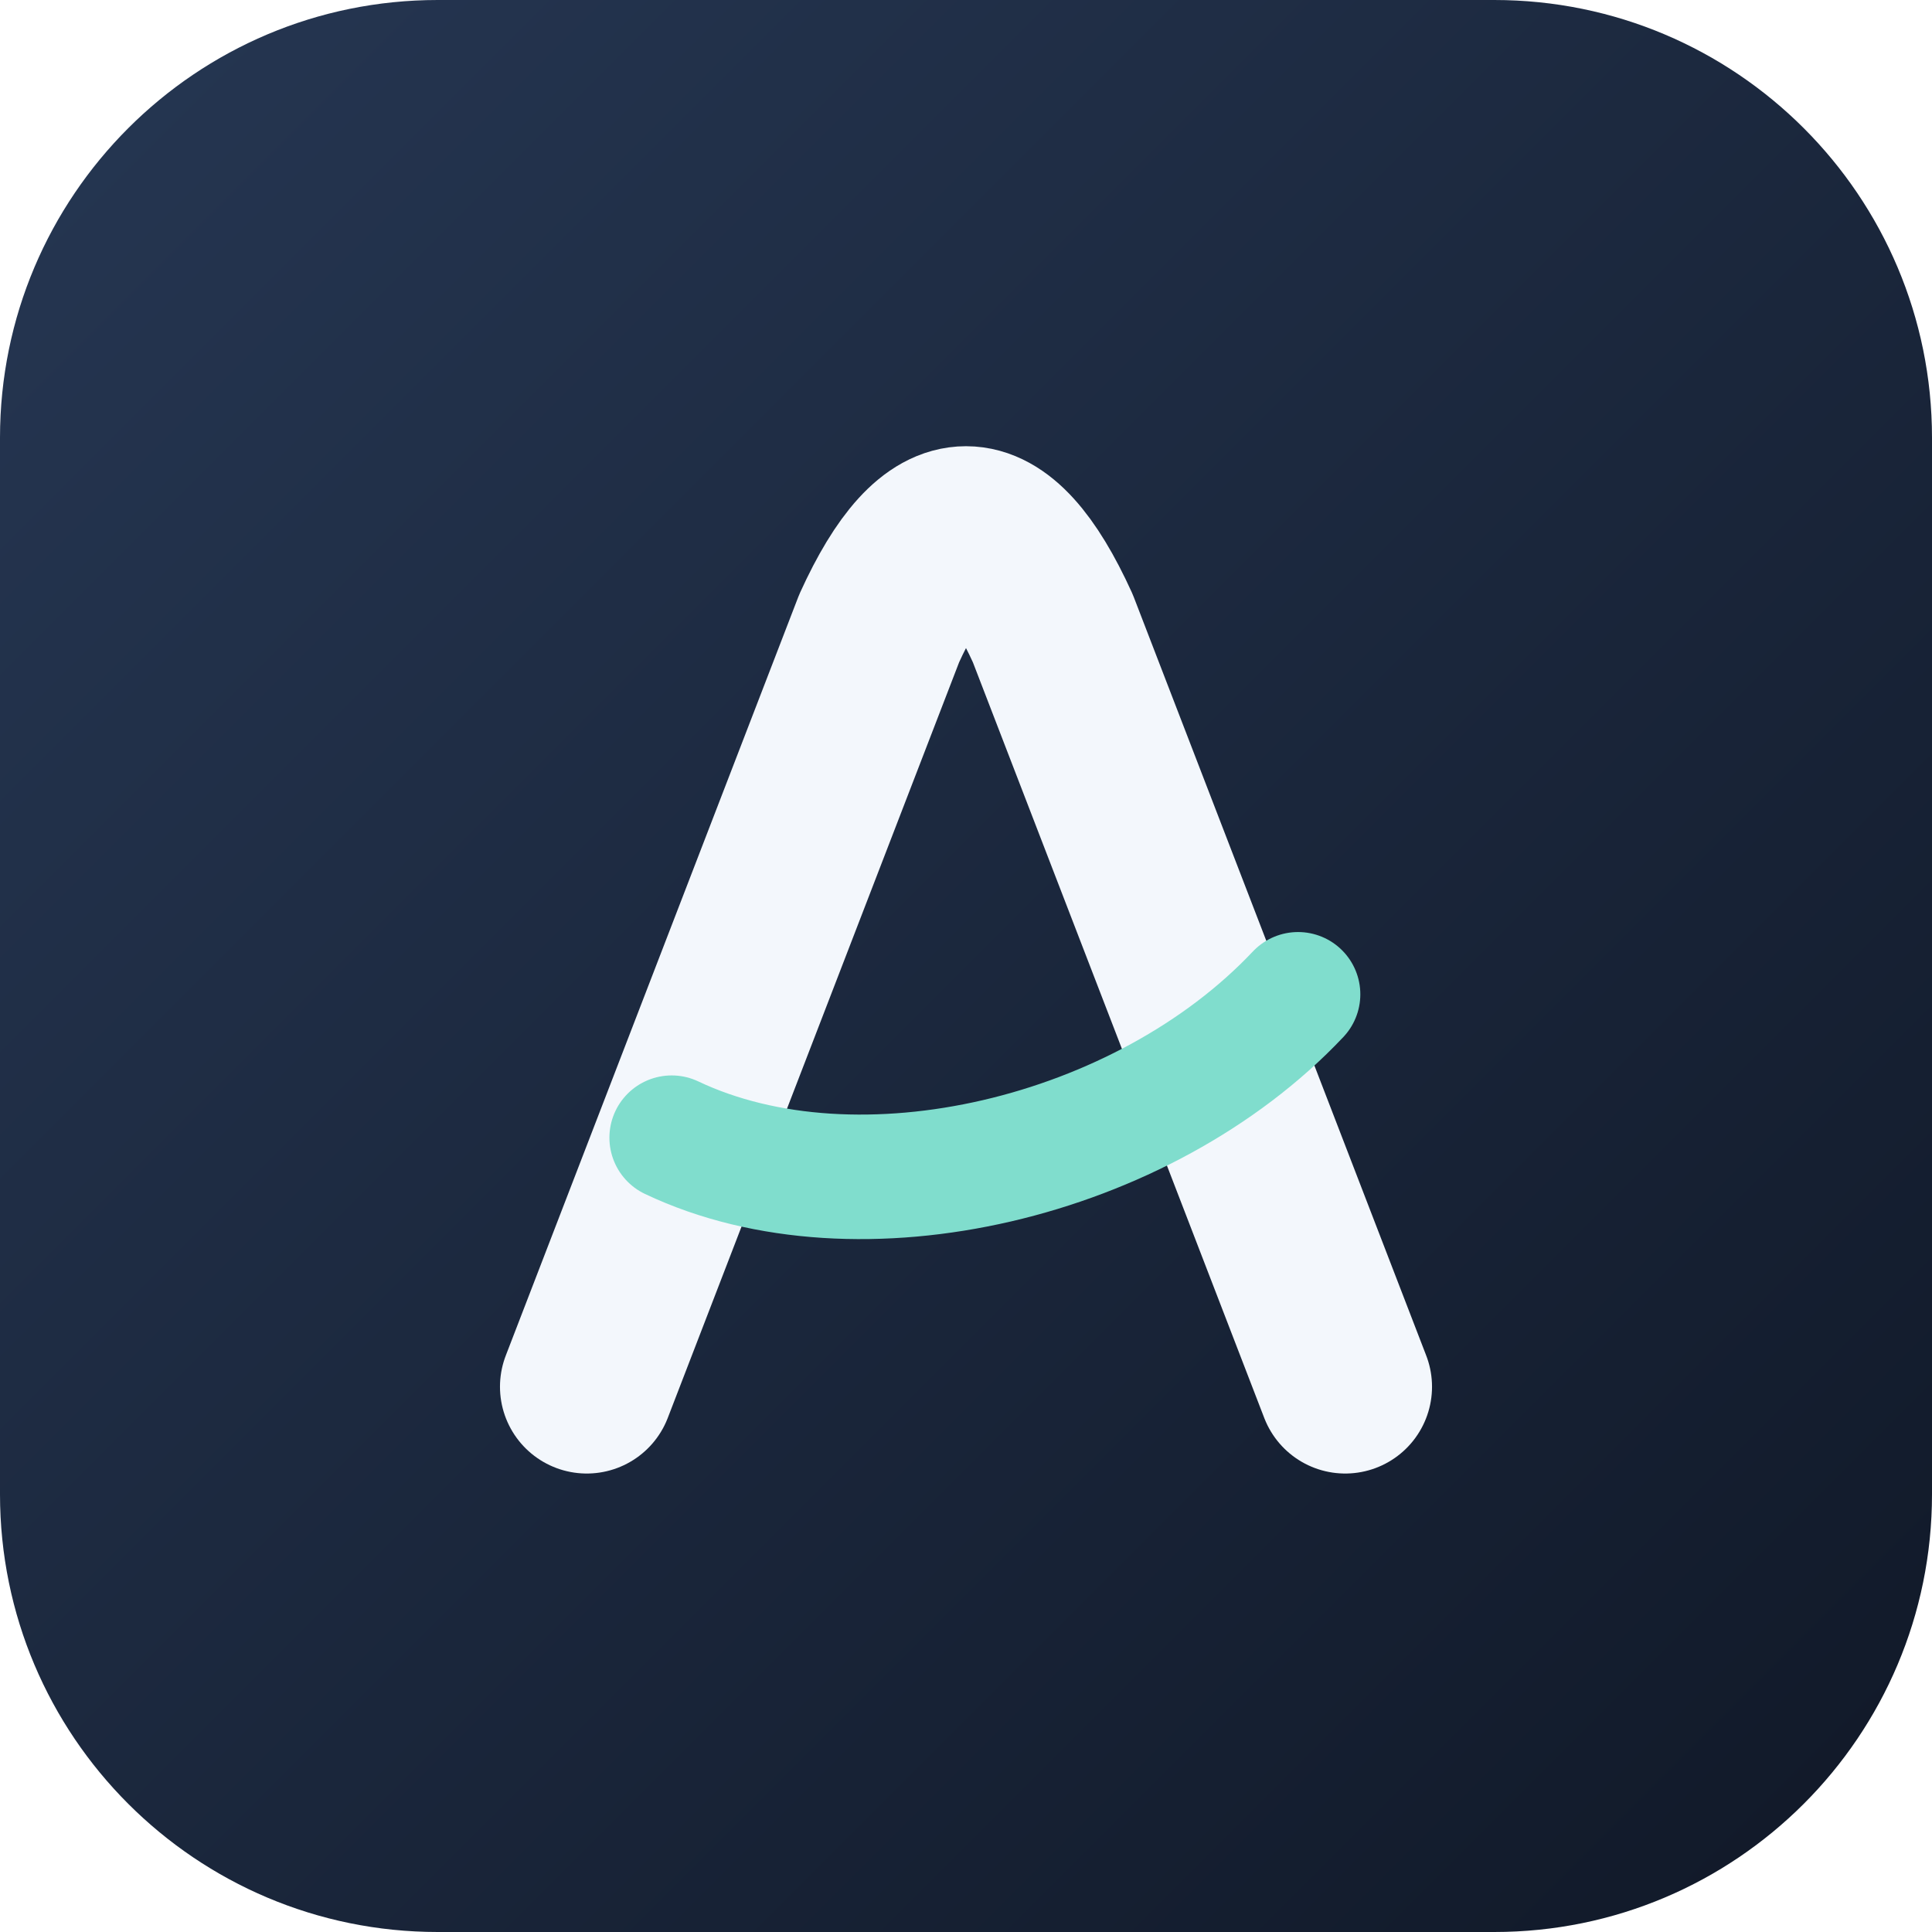
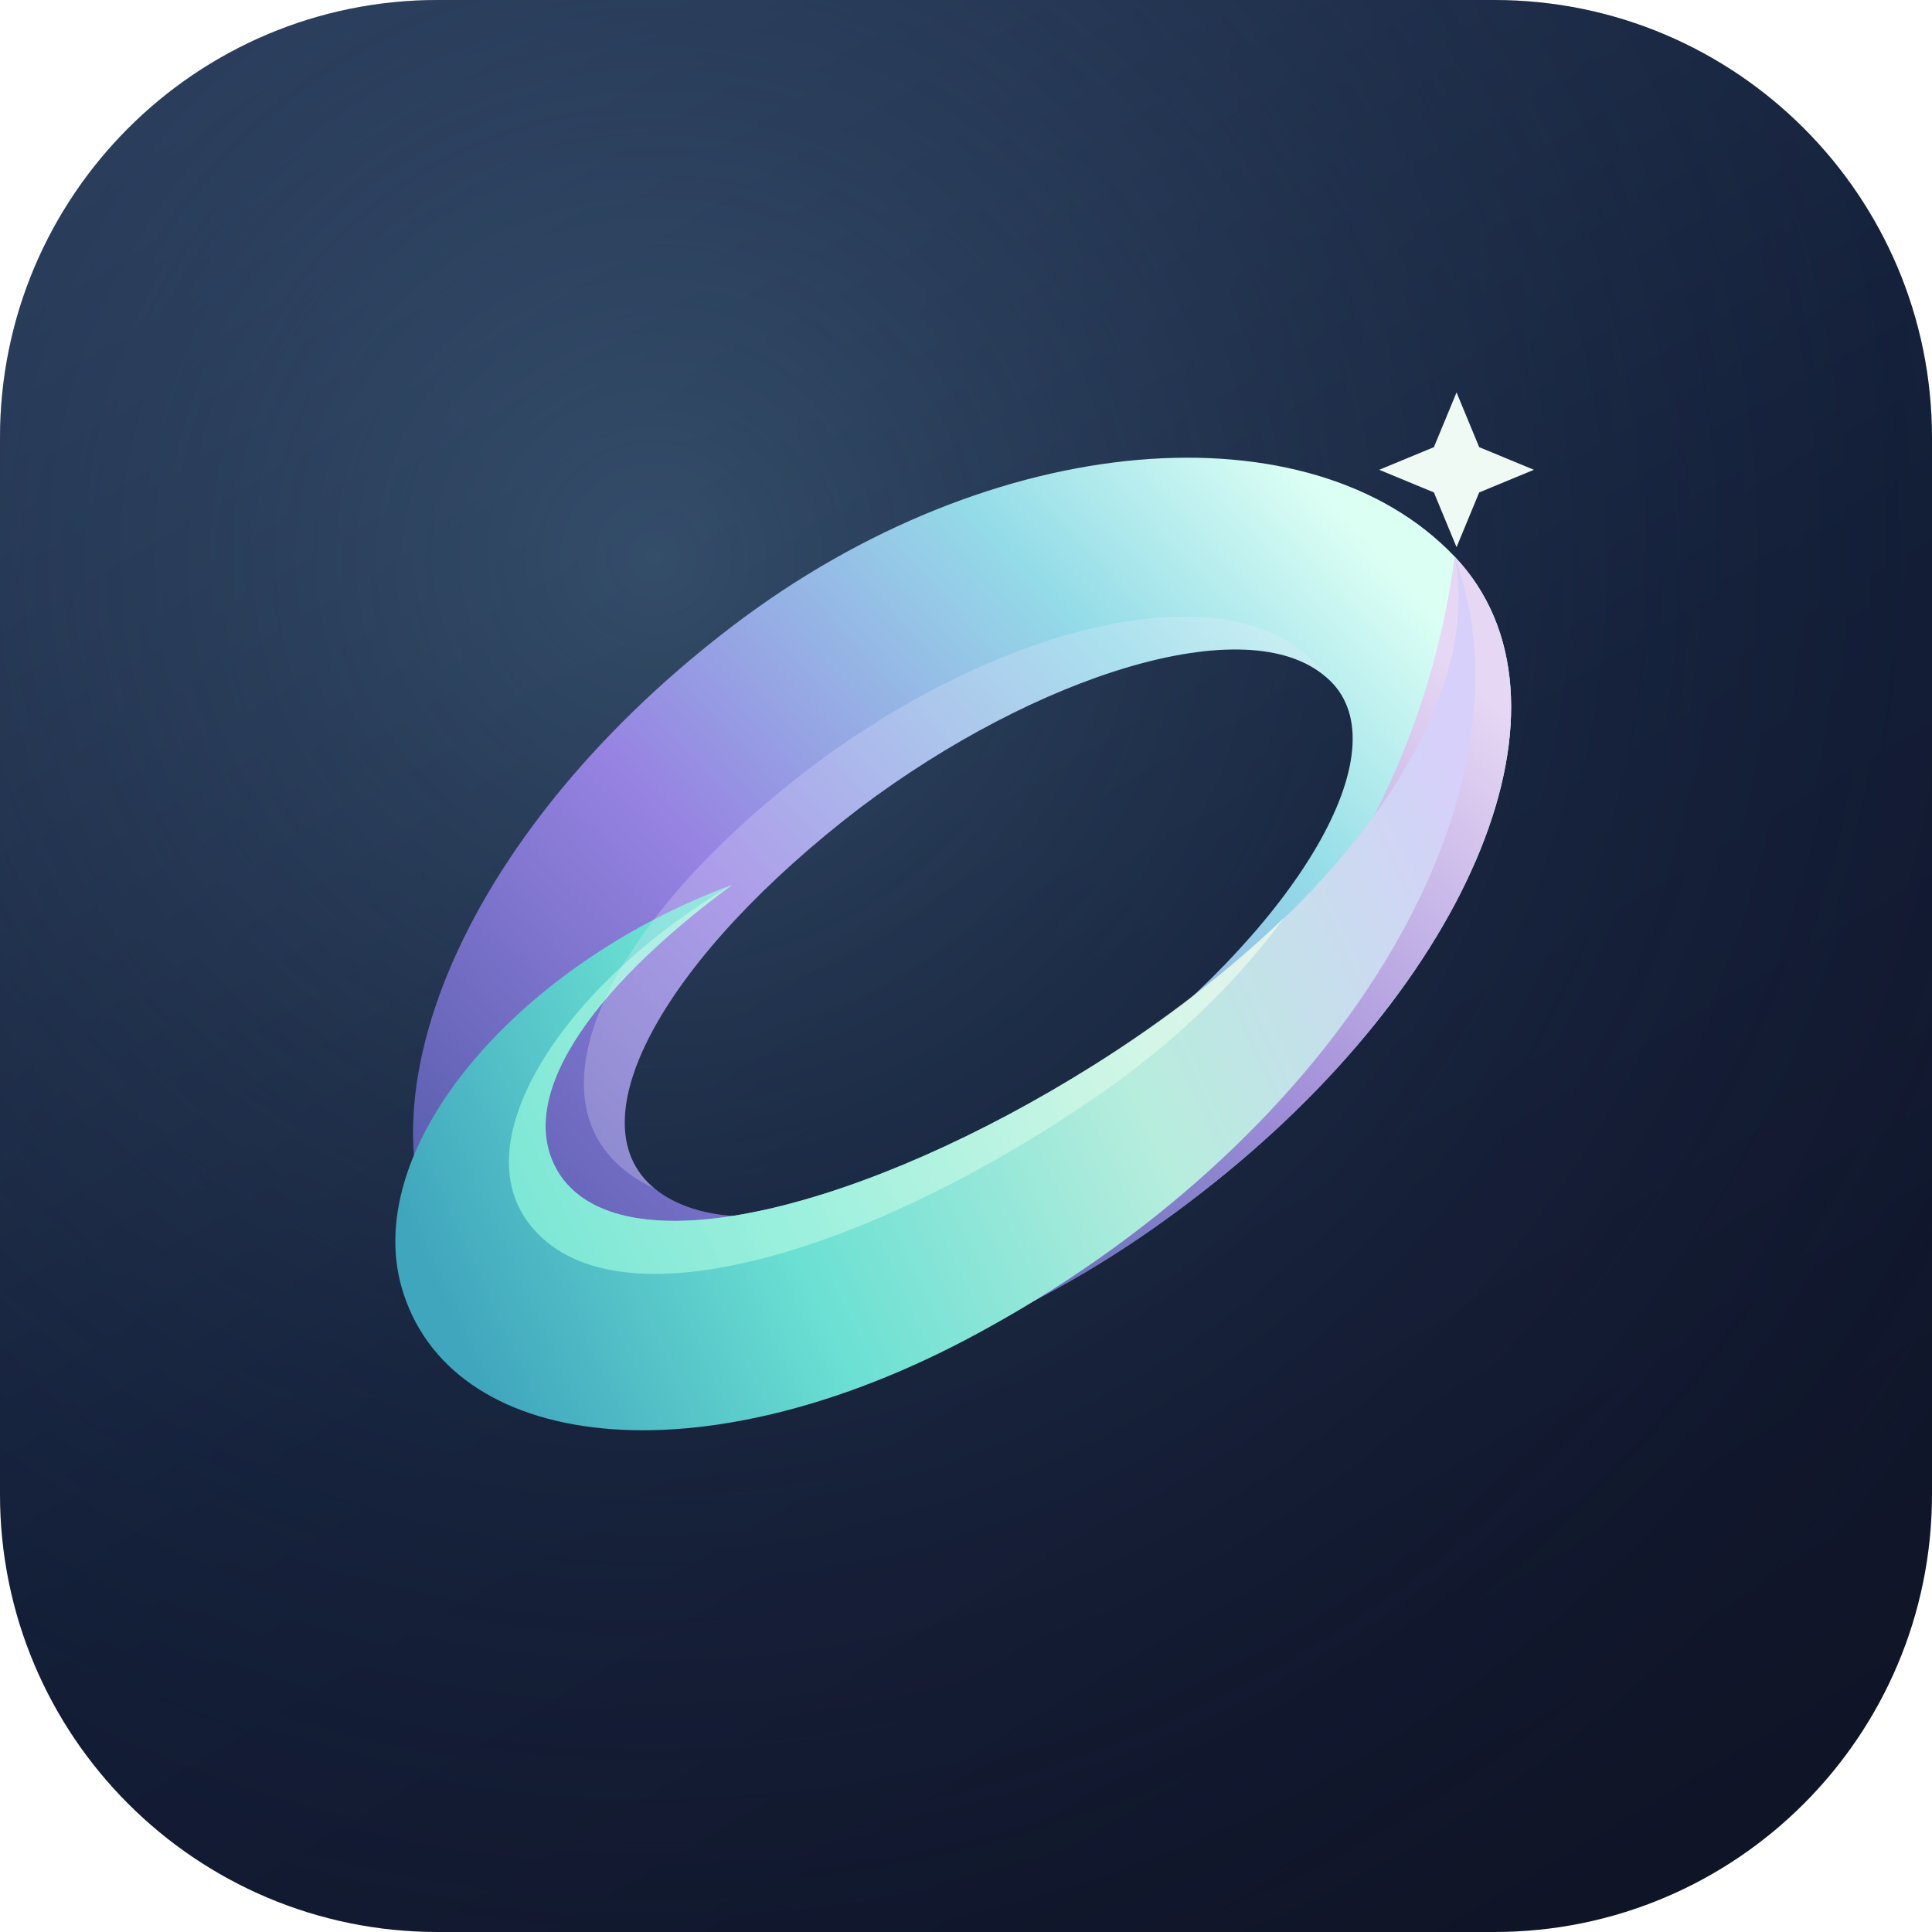
- <svg xmlns="http://www.w3.org/2000/svg" viewBox="0 0 1024 1024" role="img" aria-label="LifeAtlas：探索轨道">
+ <svg xmlns="http://www.w3.org/2000/svg" width="1024" height="1024" viewBox="0 0 1024 1024" role="img" aria-label="LifeAtlas：极光星云">
  <defs>
-     <linearGradient id="ground" x1="0%" y1="0%" x2="100%" y2="100%">
-       <stop stop-color="#263753" />
-       <stop offset="1" stop-color="#101827" />
+     <linearGradient id="ground" x1=".2" y1="0" x2=".8" y2="1">
+       <stop stop-color="#243653" />
+       <stop offset=".54" stop-color="#111c34" />
+       <stop offset="1" stop-color="#101427" />
+     </linearGradient>
+     <radialGradient id="haze" cx=".34" cy=".29" r=".8">
+       <stop stop-color="#547b9970" />
+       <stop offset="1" stop-color="#1a204600" />
+     </radialGradient>
+     <linearGradient id="back" x1="253" y1="724" x2="729" y2="290" gradientUnits="userSpaceOnUse">
+       <stop stop-color="#4e57a5" />
+       <stop offset=".42" stop-color="#9783e2" />
+       <stop offset=".78" stop-color="#94dce8" />
+       <stop offset="1" stop-color="#dcfff4" />
+     </linearGradient>
+     <linearGradient id="front" x1="222" y1="661" x2="771" y2="411" gradientUnits="userSpaceOnUse">
+       <stop stop-color="#40a6bd" />
+       <stop offset=".3" stop-color="#6be0d3" />
+       <stop offset=".63" stop-color="#b7eddd" />
+       <stop offset="1" stop-color="#d6d0fa" />
+     </linearGradient>
+     <linearGradient id="fold" x1="485" y1="702" x2="785" y2="367" gradientUnits="userSpaceOnUse">
+       <stop stop-color="#5267af" />
+       <stop offset=".48" stop-color="#a08dd8" />
+       <stop offset="1" stop-color="#e6d7f4" />
+     </linearGradient>
+     <linearGradient id="edge" x1="254" y1="600" x2="646" y2="411" gradientUnits="userSpaceOnUse">
+       <stop stop-color="#8bf3da" />
+       <stop offset="1" stop-color="#f0f9ed" />
    </linearGradient>
  </defs>
  <rect width="1024" height="1024" rx="232" fill="url(#ground)" />
-   <path d="M311 735 466 333Q512 232 558 333L713 735" fill="none" stroke="#F3F7FC" stroke-width="92" stroke-linecap="round" stroke-linejoin="round" />
-   <path d="M356 603C455 650 606 614 688 527" fill="none" stroke="#80DDCD" stroke-width="66" stroke-linecap="round" />
+   <rect width="1024" height="1024" rx="232" fill="url(#haze)" />
+   <path d="M249 686C178 605 236 448 388 332c139-106 307-117 383-37 72 76 9 226-134 337-143 112-311 140-388 54Zm98-56c46 37 156 1 244-67 100-77 153-169 112-204-42-37-154-1-247 69-102 78-153 166-109 202Z" fill="url(#back)" />
+   <path d="M771 295c72 76 9 226-134 337-143 112-311 140-388 54 50 34 155 21 268-42 141-79 235-203 254-349Z" fill="url(#fold)" />
+   <path d="M771 295c47 128-62 306-246 408-148 83-283 68-311-17-25-75 58-174 174-217-76 56-117 115-91 154 35 51 164 16 282-58 132-82 208-190 192-270Z" fill="url(#front)" />
+   <path d="M388 469c-76 56-117 115-91 154 35 51 164 16 282-58 38-24 73-51 102-79-29 39-63 70-101 96-115 79-255 126-300 66-35-47 24-130 108-179Z" fill="url(#edge)" opacity=".78" />
+   <path d="M347 630c-44-36 7-124 109-202 93-70 205-106 247-69-41-59-165-33-271 46-118 89-160 190-85 225Z" fill="#f0eaff" opacity=".25" />
+   <path d="m772 208 12 29 29 12-29 12-12 29-12-29-29-12 29-12Z" fill="#effaf5" />
</svg>
